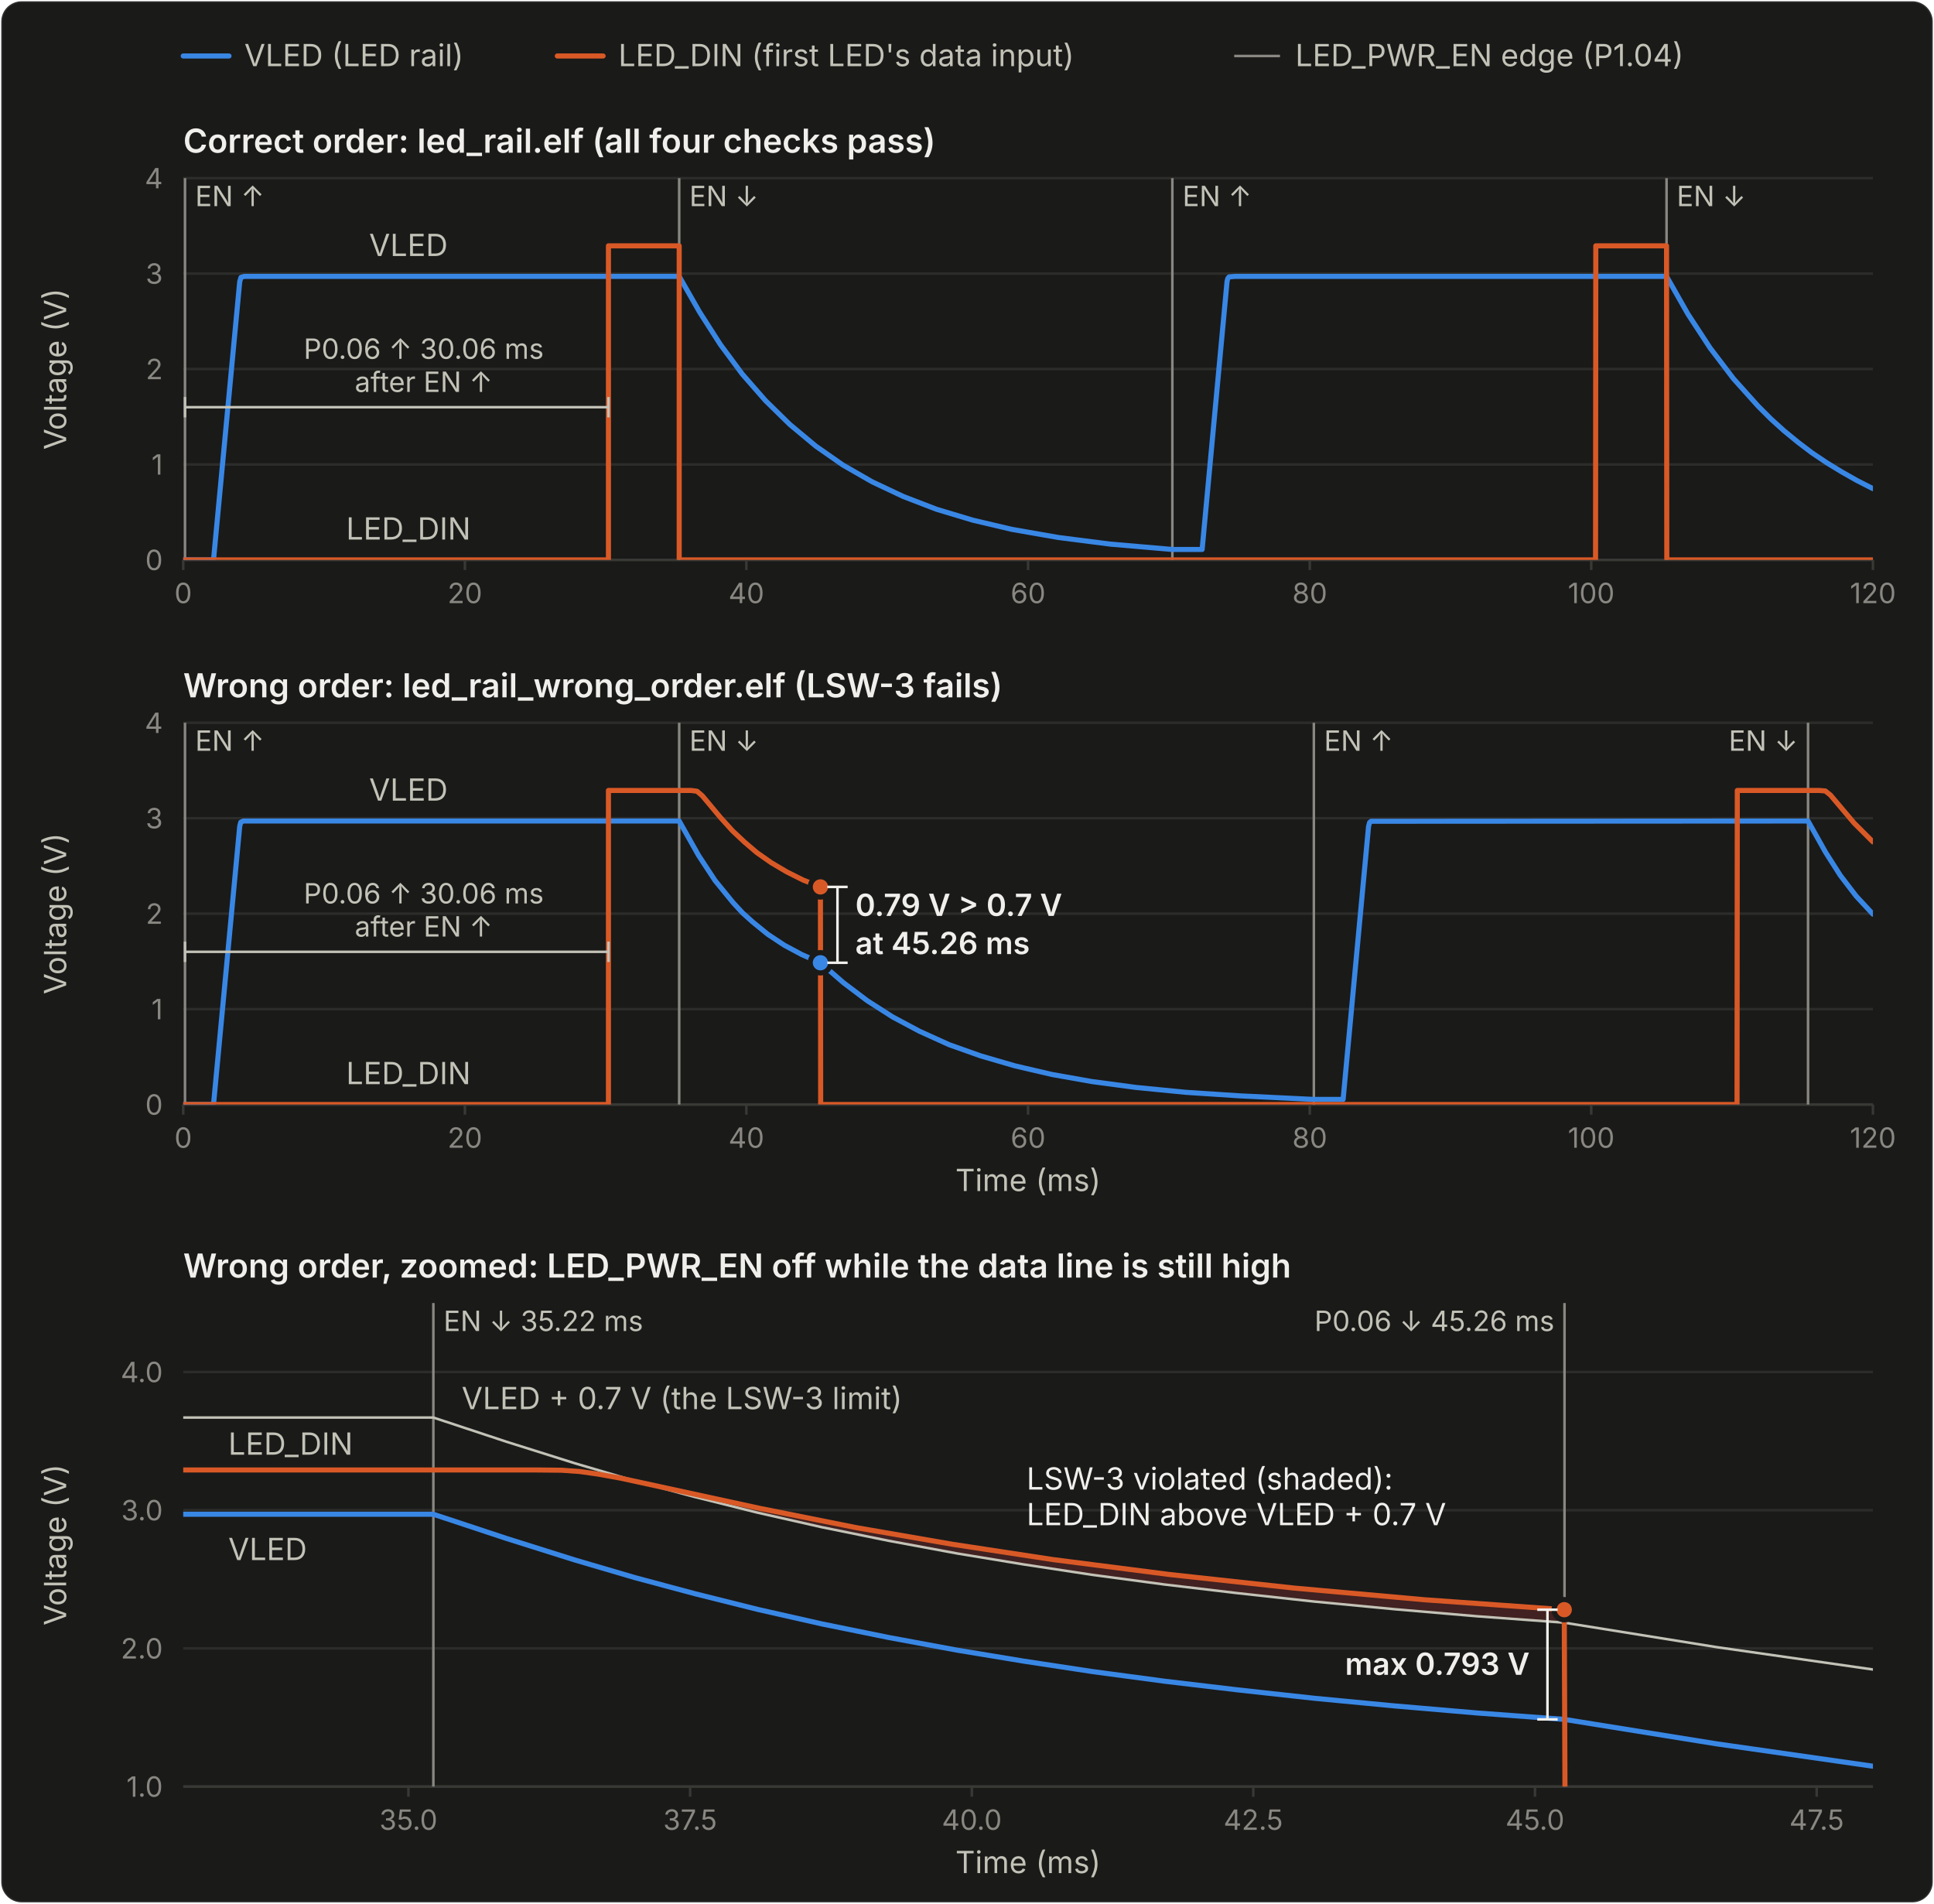
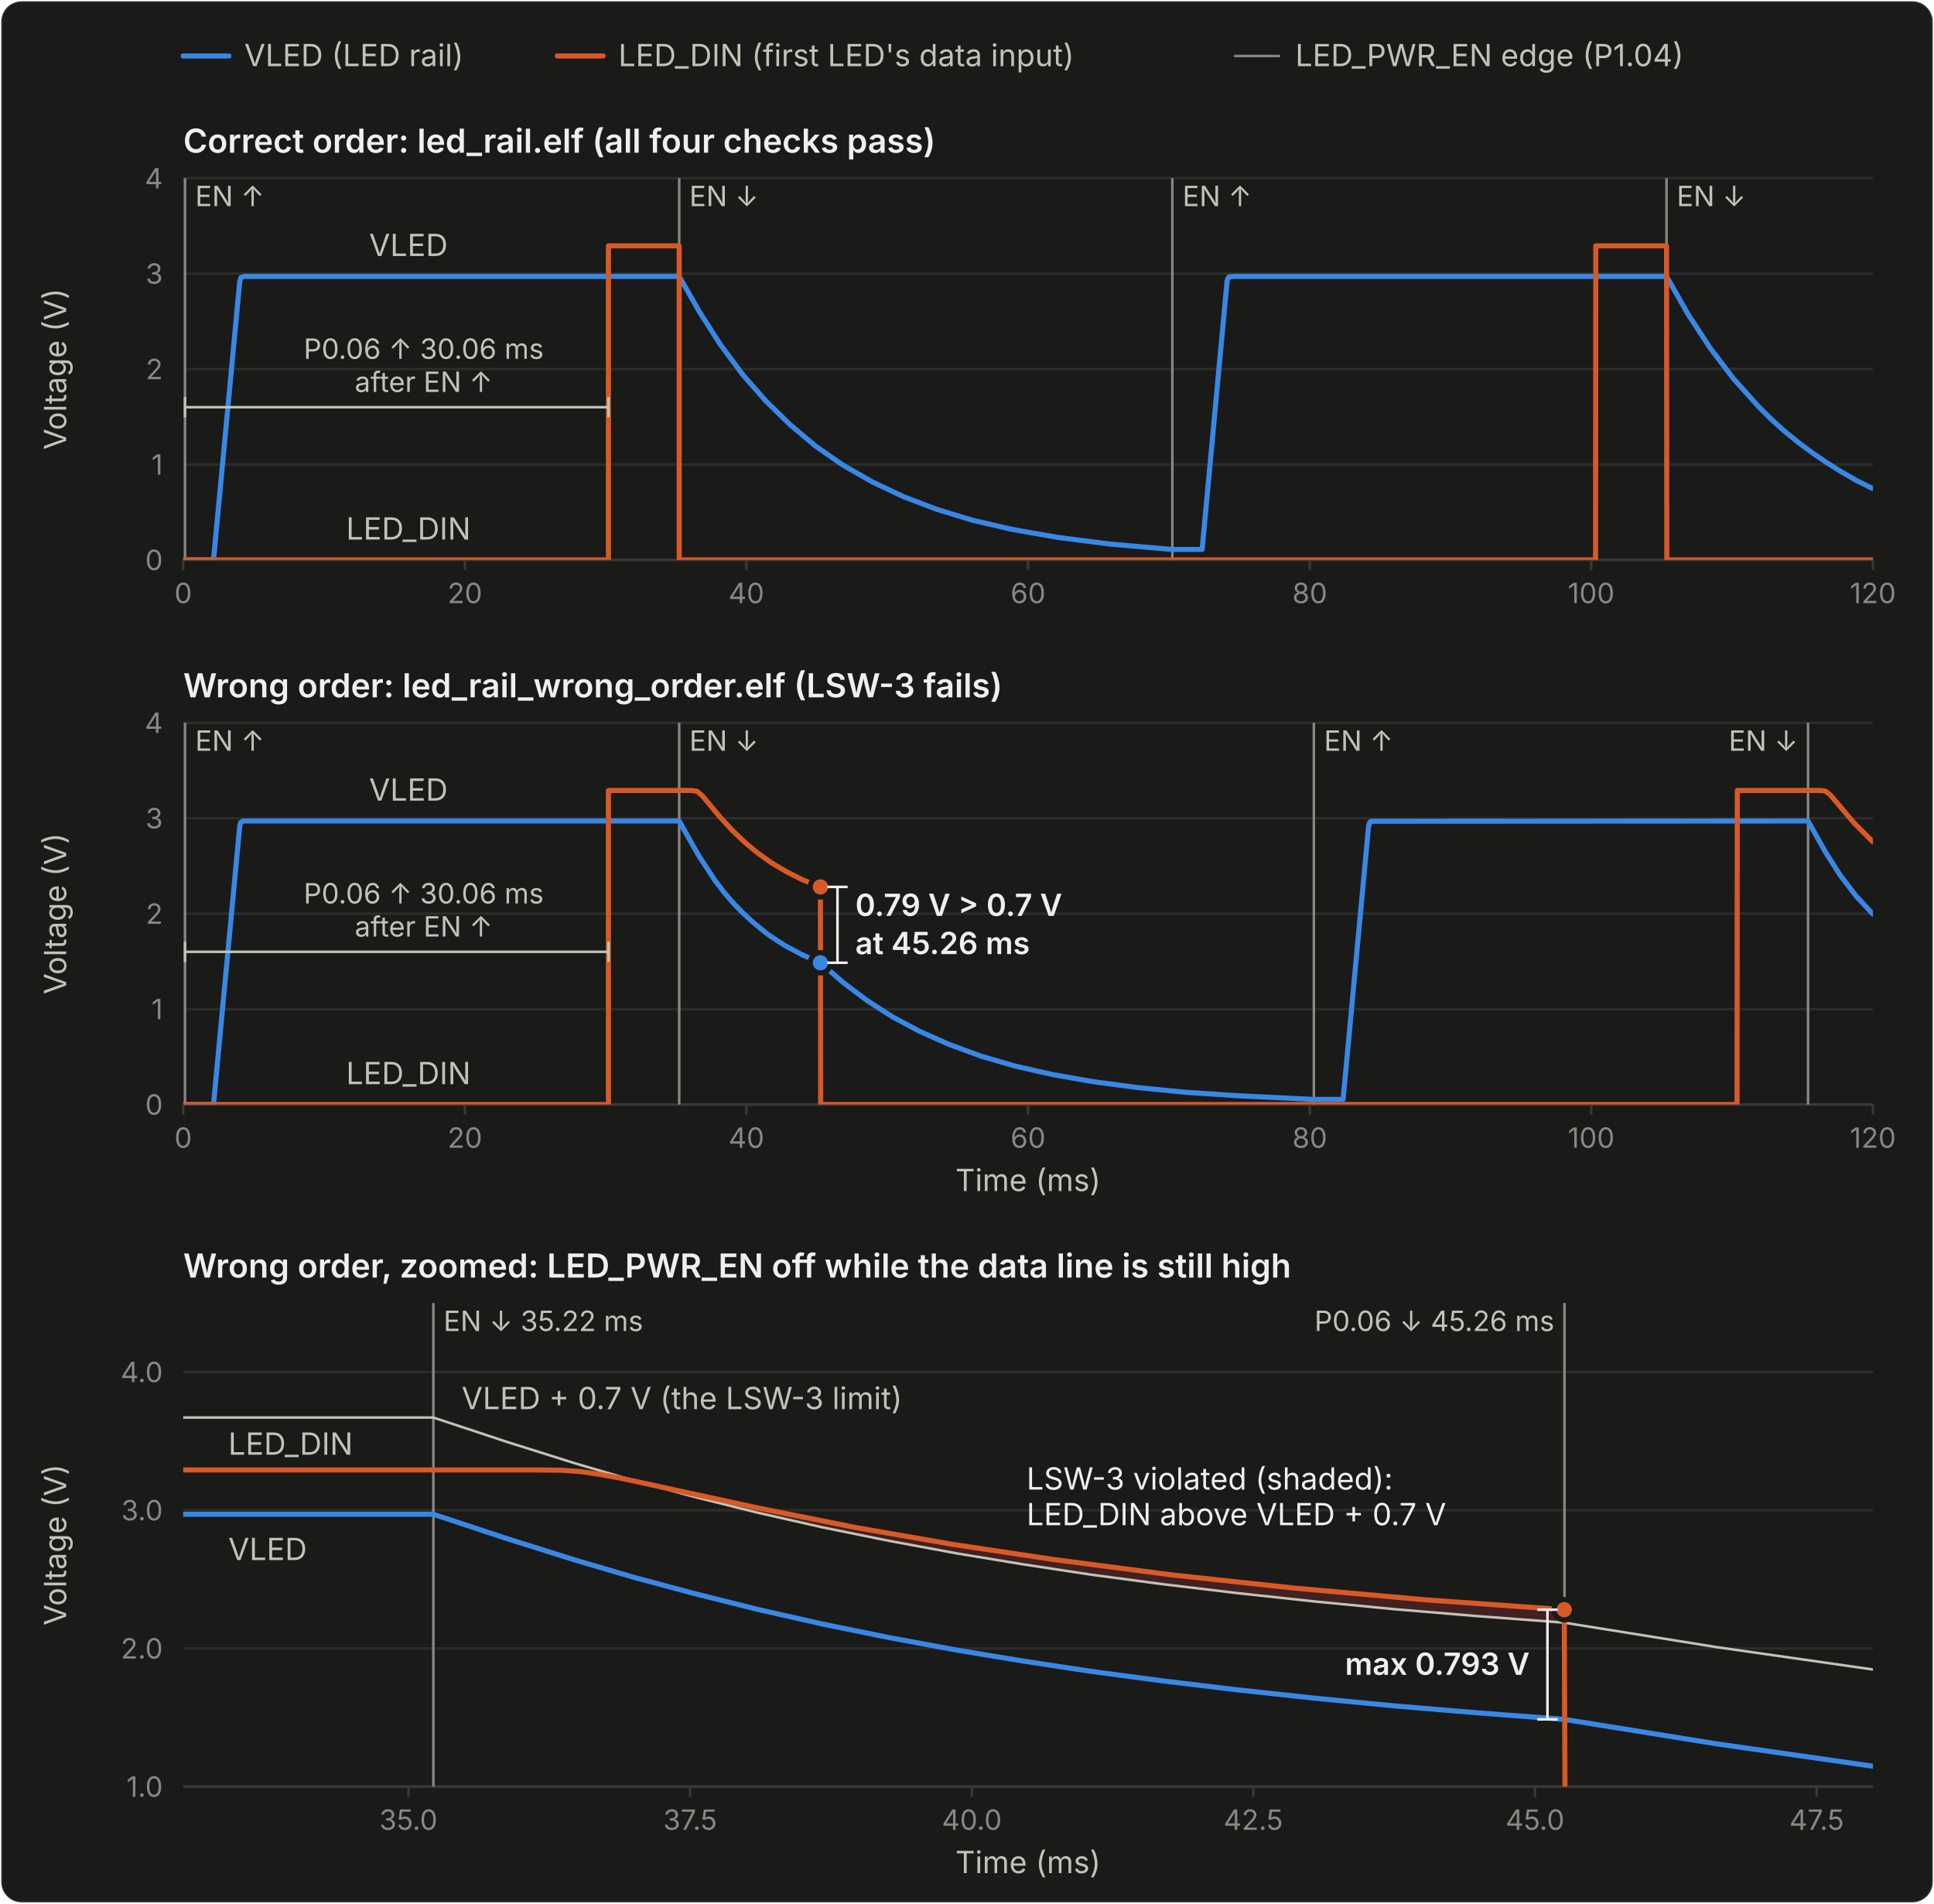
<svg xmlns="http://www.w3.org/2000/svg" width="760" height="748" viewBox="0 0 760 748" font-family="system-ui, -apple-system, &quot;Segoe UI&quot;, sans-serif" role="img">
  <rect x="0.5" y="0.5" width="759" height="747" rx="8" fill="#1a1a19" stroke="rgba(255,255,255,0.10)" />
  <line x1="72.0" y1="22.0" x2="90.0" y2="22.0" stroke="#3987e5" stroke-width="2" stroke-linecap="round" />
  <text x="96.0" y="26.0" font-size="12" fill="#c3c2b7">VLED (LED rail)</text>
  <line x1="219.0" y1="22.0" x2="237.0" y2="22.0" stroke="#d95926" stroke-width="2" stroke-linecap="round" />
  <text x="243.0" y="26.0" font-size="12" fill="#c3c2b7">LED_DIN (first LED's data input)</text>
  <line x1="485.0" y1="22.0" x2="503.0" y2="22.0" stroke="#898781" stroke-width="1" />
  <text x="509.0" y="26.0" font-size="12" fill="#c3c2b7">LED_PWR_EN edge (P1.04)</text>
  <clipPath id="p1">
    <rect x="72.0" y="70.0" width="664.0" height="150.0" />
  </clipPath>
  <text x="72.0" y="60.0" font-size="13" fill="#f0efec" font-weight="600">Correct order: led_rail.elf (all four checks pass)</text>
  <line x1="72.0" y1="220.0" x2="736.0" y2="220.0" stroke="#2c2c2a" stroke-width="1" />
  <text x="64.0" y="224.0" font-size="11" fill="#898781" text-anchor="end">0</text>
  <line x1="72.0" y1="182.5" x2="736.0" y2="182.5" stroke="#2c2c2a" stroke-width="1" />
  <text x="64.0" y="186.5" font-size="11" fill="#898781" text-anchor="end">1</text>
  <line x1="72.0" y1="145.0" x2="736.0" y2="145.0" stroke="#2c2c2a" stroke-width="1" />
  <text x="64.0" y="149.0" font-size="11" fill="#898781" text-anchor="end">2</text>
  <line x1="72.0" y1="107.5" x2="736.0" y2="107.5" stroke="#2c2c2a" stroke-width="1" />
  <text x="64.0" y="111.5" font-size="11" fill="#898781" text-anchor="end">3</text>
  <line x1="72.0" y1="70.0" x2="736.0" y2="70.0" stroke="#2c2c2a" stroke-width="1" />
  <text x="64.0" y="74.0" font-size="11" fill="#898781" text-anchor="end">4</text>
  <line x1="72.0" y1="220.0" x2="736.0" y2="220.0" stroke="#383835" stroke-width="1" />
  <line x1="72.0" y1="220.0" x2="72.0" y2="224.0" stroke="#383835" stroke-width="1" />
  <text x="72.0" y="237.0" font-size="11" fill="#898781" text-anchor="middle">0</text>
  <line x1="182.7" y1="220.0" x2="182.7" y2="224.0" stroke="#383835" stroke-width="1" />
  <text x="182.7" y="237.0" font-size="11" fill="#898781" text-anchor="middle">20</text>
  <line x1="293.3" y1="220.0" x2="293.3" y2="224.0" stroke="#383835" stroke-width="1" />
  <text x="293.3" y="237.0" font-size="11" fill="#898781" text-anchor="middle">40</text>
  <line x1="404.0" y1="220.0" x2="404.0" y2="224.0" stroke="#383835" stroke-width="1" />
  <text x="404.0" y="237.0" font-size="11" fill="#898781" text-anchor="middle">60</text>
  <line x1="514.7" y1="220.0" x2="514.7" y2="224.0" stroke="#383835" stroke-width="1" />
  <text x="514.7" y="237.0" font-size="11" fill="#898781" text-anchor="middle">80</text>
  <line x1="625.3" y1="220.0" x2="625.3" y2="224.0" stroke="#383835" stroke-width="1" />
  <text x="625.3" y="237.0" font-size="11" fill="#898781" text-anchor="middle">100</text>
  <line x1="736.0" y1="220.0" x2="736.0" y2="224.0" stroke="#383835" stroke-width="1" />
  <text x="736.0" y="237.0" font-size="11" fill="#898781" text-anchor="middle">120</text>
  <text x="26.0" y="145.0" font-size="12" fill="#c3c2b7" text-anchor="middle" transform="rotate(-90 26.0 145.0)">Voltage (V)</text>
  <line x1="72.7" y1="70.0" x2="72.7" y2="220.0" stroke="#898781" stroke-width="1" />
  <text x="76.7" y="81.0" font-size="11" fill="#c3c2b7">EN ↑</text>
  <line x1="266.9" y1="70.0" x2="266.9" y2="220.0" stroke="#898781" stroke-width="1" />
  <text x="270.9" y="81.0" font-size="11" fill="#c3c2b7">EN ↓</text>
  <line x1="460.7" y1="70.0" x2="460.7" y2="220.0" stroke="#898781" stroke-width="1" />
  <text x="464.7" y="81.0" font-size="11" fill="#c3c2b7">EN ↑</text>
  <line x1="654.9" y1="70.0" x2="654.9" y2="220.0" stroke="#898781" stroke-width="1" />
  <text x="658.9" y="81.0" font-size="11" fill="#c3c2b7">EN ↓</text>
-   <path d="M72.0 220.0 L83.2 220.0 L83.7 219.7 L84.0 219.0 L94.2 110.7 L94.7 109.0 L96.0 108.6 L266.9 108.6 L274.9 122.6 L283.1 135.4 L291.7 147.0 L300.8 157.4 L310.4 166.8 L320.6 175.3 L331.2 182.7 L342.7 189.3 L355.0 195.1 L368.0 200.1 L382.3 204.4 L397.6 208.0 L415.9 211.2 L436.3 213.8 L460.7 215.9 L472.4 215.9 L482.2 110.5 L482.5 109.4 L483.0 108.8 L485.3 108.6 L654.9 108.6 L663.3 123.4 L672.0 136.7 L681.2 148.8 L690.9 159.6 L695.9 164.6 L701.1 169.3 L706.6 173.8 L712.0 177.9 L717.8 181.8 L723.7 185.4 L729.7 188.8 L736.0 192.0" fill="none" stroke="#3987e5" stroke-width="2" stroke-linejoin="round" stroke-linecap="round" clip-path="url(#p1)" />
+   <path d="M72.0 220.0 L83.2 220.0 L83.7 219.7 L84.0 219.0 L94.2 110.7 L94.7 109.0 L96.0 108.6 L266.9 108.6 L274.9 122.6 L283.1 135.4 L291.7 147.0 L300.8 157.4 L310.4 166.8 L320.5 175.3 L331.3 182.8 L342.7 189.3 L354.9 195.1 L368.0 200.1 L382.1 204.4 L397.6 208.0 L415.9 211.2 L436.3 213.8 L460.7 215.9 L472.4 215.9 L482.2 110.5 L482.5 109.4 L483.0 108.8 L485.2 108.6 L654.9 108.6 L663.3 123.4 L672.0 136.7 L681.2 148.8 L690.9 159.6 L695.9 164.6 L701.1 169.3 L706.5 173.7 L712.0 177.8 L717.7 181.7 L723.6 185.4 L729.7 188.9 L736.0 192.0" fill="none" stroke="#3987e5" stroke-width="2" stroke-linejoin="round" stroke-linecap="round" clip-path="url(#p1)" />
  <path d="M72.0 220.0 L239.1 220.0 L239.1 96.6 L266.9 96.6 L266.9 220.0 L627.0 220.0 L627.1 96.6 L627.4 96.6 L654.9 96.6 L655.0 220.0 L736.0 220.0" fill="none" stroke="#d95926" stroke-width="2" stroke-linejoin="round" stroke-linecap="round" clip-path="url(#p1)" />
  <line x1="72.7" y1="160.0" x2="239.1" y2="160.0" stroke="#c3c2b7" stroke-width="1" />
  <line x1="72.7" y1="156.0" x2="72.7" y2="164.0" stroke="#c3c2b7" stroke-width="1" />
  <line x1="239.1" y1="156.0" x2="239.1" y2="164.0" stroke="#c3c2b7" stroke-width="1" />
  <text x="166.5" y="154.0" font-size="11" fill="#c3c2b7" text-anchor="middle">after EN ↑</text>
  <text x="166.5" y="141.0" font-size="11" fill="#c3c2b7" text-anchor="middle">P0.06 ↑ 30.06 ms</text>
  <text x="160.5" y="100.6" font-size="12" fill="#c3c2b7" text-anchor="middle">VLED</text>
  <text x="160.5" y="212.0" font-size="12" fill="#c3c2b7" text-anchor="middle">LED_DIN</text>
  <clipPath id="p2">
    <rect x="72.0" y="284.0" width="664.0" height="150.0" />
  </clipPath>
  <text x="72.0" y="274.0" font-size="13" fill="#f0efec" font-weight="600">Wrong order: led_rail_wrong_order.elf (LSW-3 fails)</text>
  <line x1="72.0" y1="434.0" x2="736.0" y2="434.0" stroke="#2c2c2a" stroke-width="1" />
  <text x="64.0" y="438.0" font-size="11" fill="#898781" text-anchor="end">0</text>
  <line x1="72.0" y1="396.5" x2="736.0" y2="396.5" stroke="#2c2c2a" stroke-width="1" />
  <text x="64.0" y="400.5" font-size="11" fill="#898781" text-anchor="end">1</text>
  <line x1="72.0" y1="359.0" x2="736.0" y2="359.0" stroke="#2c2c2a" stroke-width="1" />
  <text x="64.0" y="363.0" font-size="11" fill="#898781" text-anchor="end">2</text>
  <line x1="72.0" y1="321.5" x2="736.0" y2="321.5" stroke="#2c2c2a" stroke-width="1" />
  <text x="64.0" y="325.5" font-size="11" fill="#898781" text-anchor="end">3</text>
  <line x1="72.0" y1="284.0" x2="736.0" y2="284.0" stroke="#2c2c2a" stroke-width="1" />
  <text x="64.0" y="288.0" font-size="11" fill="#898781" text-anchor="end">4</text>
  <line x1="72.0" y1="434.0" x2="736.0" y2="434.0" stroke="#383835" stroke-width="1" />
  <line x1="72.0" y1="434.0" x2="72.0" y2="438.0" stroke="#383835" stroke-width="1" />
  <text x="72.0" y="451.0" font-size="11" fill="#898781" text-anchor="middle">0</text>
  <line x1="182.7" y1="434.0" x2="182.7" y2="438.0" stroke="#383835" stroke-width="1" />
  <text x="182.7" y="451.0" font-size="11" fill="#898781" text-anchor="middle">20</text>
  <line x1="293.3" y1="434.0" x2="293.3" y2="438.0" stroke="#383835" stroke-width="1" />
  <text x="293.3" y="451.0" font-size="11" fill="#898781" text-anchor="middle">40</text>
  <line x1="404.0" y1="434.0" x2="404.0" y2="438.0" stroke="#383835" stroke-width="1" />
  <text x="404.0" y="451.0" font-size="11" fill="#898781" text-anchor="middle">60</text>
  <line x1="514.7" y1="434.0" x2="514.7" y2="438.0" stroke="#383835" stroke-width="1" />
  <text x="514.7" y="451.0" font-size="11" fill="#898781" text-anchor="middle">80</text>
  <line x1="625.3" y1="434.0" x2="625.3" y2="438.0" stroke="#383835" stroke-width="1" />
  <text x="625.3" y="451.0" font-size="11" fill="#898781" text-anchor="middle">100</text>
  <line x1="736.0" y1="434.0" x2="736.0" y2="438.0" stroke="#383835" stroke-width="1" />
  <text x="736.0" y="451.0" font-size="11" fill="#898781" text-anchor="middle">120</text>
  <text x="404.0" y="468.0" font-size="12" fill="#c3c2b7" text-anchor="middle">Time (ms)</text>
  <text x="26.0" y="359.0" font-size="12" fill="#c3c2b7" text-anchor="middle" transform="rotate(-90 26.0 359.0)">Voltage (V)</text>
  <line x1="72.7" y1="284.0" x2="72.7" y2="434.0" stroke="#898781" stroke-width="1" />
  <text x="76.7" y="295.0" font-size="11" fill="#c3c2b7">EN ↑</text>
  <line x1="266.9" y1="284.0" x2="266.9" y2="434.0" stroke="#898781" stroke-width="1" />
  <text x="270.9" y="295.0" font-size="11" fill="#c3c2b7">EN ↓</text>
  <line x1="516.3" y1="284.0" x2="516.3" y2="434.0" stroke="#898781" stroke-width="1" />
  <text x="520.3" y="295.0" font-size="11" fill="#c3c2b7">EN ↑</text>
  <line x1="710.5" y1="284.0" x2="710.5" y2="434.0" stroke="#898781" stroke-width="1" />
  <text x="706.5" y="295.0" font-size="11" fill="#c3c2b7" text-anchor="end">EN ↓</text>
-   <path d="M72.0 434.0 L83.2 434.0 L83.7 433.7 L84.0 433.0 L94.2 324.7 L94.6 323.1 L95.6 322.6 L266.9 322.6 L274.5 336.1 L281.0 346.0 L288.1 354.7 L291.8 358.7 L295.8 362.3 L301.7 367.1 L308.2 371.4 L315.1 375.1 L322.4 378.3 L331.4 386.1 L340.8 393.2 L350.8 399.6 L361.3 405.2 L373.0 410.5 L385.4 414.9 L398.8 418.8 L413.4 422.2 L429.2 425.0 L446.5 427.3 L465.9 429.2 L487.3 430.6 L516.3 432.0 L527.8 432.0 L537.8 324.7 L538.2 323.2 L538.8 322.7 L710.5 322.6 L717.4 334.9 L723.2 344.0 L729.4 352.1 L736.0 359.2" fill="none" stroke="#3987e5" stroke-width="2" stroke-linejoin="round" stroke-linecap="round" clip-path="url(#p2)" />
-   <path d="M72.0 434.0 L239.1 434.0 L239.1 310.6 L271.6 310.6 L273.9 310.9 L276.0 312.7 L283.1 321.2 L287.9 326.5 L292.6 330.9 L297.4 335.0 L303.1 339.0 L309.2 342.6 L315.6 345.8 L322.4 348.5 L322.5 434.0 L682.6 434.0 L682.7 310.6 L715.0 310.6 L717.3 310.8 L719.3 312.4 L728.6 323.4 L736.0 330.8" fill="none" stroke="#d95926" stroke-width="2" stroke-linejoin="round" stroke-linecap="round" clip-path="url(#p2)" />
+   <path d="M72.0 434.0 L83.2 434.0 L83.7 433.7 L84.0 433.0 L94.2 324.7 L94.6 323.1 L95.6 322.6 L266.9 322.6 L274.5 336.1 L281.0 346.0 L284.5 350.6 L288.1 354.8 L291.9 358.7 L295.8 362.3 L301.8 367.2 L308.2 371.4 L315.1 375.1 L322.4 378.3 L331.4 386.1 L340.8 393.2 L350.8 399.6 L361.3 405.2 L373.0 410.4 L385.5 415.0 L398.9 418.9 L413.5 422.2 L429.4 425.0 L446.7 427.3 L465.9 429.2 L487.3 430.6 L516.3 432.0 L527.8 432.0 L537.8 324.7 L538.2 323.2 L538.8 322.7 L710.5 322.6 L717.4 334.9 L723.2 344.0 L729.4 352.1 L736.0 359.2" fill="none" stroke="#3987e5" stroke-width="2" stroke-linejoin="round" stroke-linecap="round" clip-path="url(#p2)" />
+   <path d="M72.0 434.0 L239.1 434.0 L239.1 310.6 L271.6 310.6 L273.9 310.9 L276.0 312.7 L283.0 321.1 L287.9 326.4 L292.5 330.8 L297.4 334.9 L303.1 339.0 L309.2 342.6 L315.6 345.8 L322.4 348.5 L322.5 434.0 L682.6 434.0 L682.7 310.6 L715.0 310.6 L717.3 310.8 L719.3 312.4 L728.7 323.5 L736.0 330.8" fill="none" stroke="#d95926" stroke-width="2" stroke-linejoin="round" stroke-linecap="round" clip-path="url(#p2)" />
  <line x1="72.7" y1="374.0" x2="239.1" y2="374.0" stroke="#c3c2b7" stroke-width="1" />
  <line x1="72.7" y1="370.0" x2="72.7" y2="378.0" stroke="#c3c2b7" stroke-width="1" />
  <line x1="239.1" y1="370.0" x2="239.1" y2="378.0" stroke="#c3c2b7" stroke-width="1" />
  <text x="166.5" y="368.0" font-size="11" fill="#c3c2b7" text-anchor="middle">after EN ↑</text>
  <text x="166.5" y="355.0" font-size="11" fill="#c3c2b7" text-anchor="middle">P0.06 ↑ 30.06 ms</text>
  <text x="160.5" y="314.6" font-size="12" fill="#c3c2b7" text-anchor="middle">VLED</text>
  <text x="160.5" y="426.0" font-size="12" fill="#c3c2b7" text-anchor="middle">LED_DIN</text>
  <circle cx="322.4" cy="348.5" r="4" fill="#d95926" stroke="#1a1a19" stroke-width="2" />
  <circle cx="322.4" cy="378.3" r="4" fill="#3987e5" stroke="#1a1a19" stroke-width="2" />
  <line x1="329.1" y1="378.3" x2="329.1" y2="348.5" stroke="#f0efec" stroke-width="1" />
  <line x1="325.1" y1="378.3" x2="333.1" y2="378.3" stroke="#f0efec" stroke-width="1" />
  <line x1="325.1" y1="348.5" x2="333.1" y2="348.5" stroke="#f0efec" stroke-width="1" />
  <text x="336.1" y="359.9" font-size="12" fill="#f0efec" font-weight="600">0.79 V &gt; 0.7 V</text>
  <text x="336.1" y="374.9" font-size="12" fill="#f0efec" font-weight="600">at 45.26 ms</text>
  <clipPath id="p3">
    <rect x="72.0" y="512.0" width="664.0" height="190.0" />
  </clipPath>
  <text x="72.0" y="502.0" font-size="13" fill="#f0efec" font-weight="600">Wrong order, zoomed: LED_PWR_EN off while the data line is still high</text>
  <line x1="72.0" y1="702.0" x2="736.0" y2="702.0" stroke="#2c2c2a" stroke-width="1" />
  <text x="64.0" y="706.0" font-size="11" fill="#898781" text-anchor="end">1.0</text>
  <line x1="72.0" y1="647.7" x2="736.0" y2="647.7" stroke="#2c2c2a" stroke-width="1" />
  <text x="64.0" y="651.7" font-size="11" fill="#898781" text-anchor="end">2.0</text>
  <line x1="72.0" y1="593.4" x2="736.0" y2="593.4" stroke="#2c2c2a" stroke-width="1" />
  <text x="64.0" y="597.4" font-size="11" fill="#898781" text-anchor="end">3.0</text>
  <line x1="72.0" y1="539.1" x2="736.0" y2="539.1" stroke="#2c2c2a" stroke-width="1" />
  <text x="64.0" y="543.1" font-size="11" fill="#898781" text-anchor="end">4.0</text>
  <line x1="72.0" y1="702.0" x2="736.0" y2="702.0" stroke="#383835" stroke-width="1" />
  <line x1="160.5" y1="702.0" x2="160.5" y2="706.0" stroke="#383835" stroke-width="1" />
  <text x="160.5" y="719.0" font-size="11" fill="#898781" text-anchor="middle">35.0</text>
  <line x1="271.2" y1="702.0" x2="271.2" y2="706.0" stroke="#383835" stroke-width="1" />
  <text x="271.2" y="719.0" font-size="11" fill="#898781" text-anchor="middle">37.5</text>
  <line x1="381.9" y1="702.0" x2="381.9" y2="706.0" stroke="#383835" stroke-width="1" />
  <text x="381.9" y="719.0" font-size="11" fill="#898781" text-anchor="middle">40.0</text>
  <line x1="492.5" y1="702.0" x2="492.5" y2="706.0" stroke="#383835" stroke-width="1" />
  <text x="492.5" y="719.0" font-size="11" fill="#898781" text-anchor="middle">42.5</text>
  <line x1="603.2" y1="702.0" x2="603.2" y2="706.0" stroke="#383835" stroke-width="1" />
  <text x="603.2" y="719.0" font-size="11" fill="#898781" text-anchor="middle">45.0</text>
  <line x1="713.9" y1="702.0" x2="713.9" y2="706.0" stroke="#383835" stroke-width="1" />
  <text x="713.9" y="719.0" font-size="11" fill="#898781" text-anchor="middle">47.5</text>
  <text x="404.0" y="736.0" font-size="12" fill="#c3c2b7" text-anchor="middle">Time (ms)</text>
  <text x="26.0" y="607.0" font-size="12" fill="#c3c2b7" text-anchor="middle" transform="rotate(-90 26.0 607.0)">Voltage (V)</text>
-   <path d="M251.3 582.4 L299.1 592.8 L336.7 600.3 L377.0 607.2 L418.6 613.5 L463.3 619.1 L510.7 624.2 L560.7 628.6 L614.7 632.5 L614.7 637.6 L558.9 633.3 L507.1 628.3 L458.4 622.7 L412.4 616.3 L369.0 609.1 L348.2 605.2 L327.9 601.1 L307.9 596.7 L288.9 592.2 L269.9 587.4 L251.3 582.4 Z" fill="#d03b3b" fill-opacity="0.22" clip-path="url(#p3)" />
+   <path d="M251.3 582.4 L299.5 592.9 L337.2 600.4 L377.0 607.2 L418.6 613.5 L463.3 619.1 L510.7 624.2 L561.1 628.7 L614.7 632.5 L614.7 637.6 L559.4 633.3 L507.1 628.3 L458.0 622.6 L412.4 616.3 L369.0 609.1 L348.7 605.3 L328.3 601.2 L308.4 596.8 L288.9 592.2 L269.9 587.4 L251.3 582.4 Z" fill="#d03b3b" fill-opacity="0.22" clip-path="url(#p3)" />
  <line x1="170.3" y1="512.0" x2="170.3" y2="702.0" stroke="#898781" stroke-width="1" />
  <text x="174.3" y="523.0" font-size="11" fill="#c3c2b7">EN ↓ 35.22 ms</text>
  <line x1="614.8" y1="512.0" x2="614.8" y2="702.0" stroke="#898781" stroke-width="1" />
  <text x="610.8" y="523.0" font-size="11" fill="#c3c2b7" text-anchor="end">P0.06 ↓ 45.26 ms</text>
-   <path d="M72.0 557.0 L170.3 557.0 L199.0 566.5 L226.0 575.0 L249.5 581.9 L273.0 588.2 L297.8 594.4 L323.0 600.1 L349.1 605.4 L376.1 610.4 L402.2 614.7 L429.2 618.8 L457.6 622.6 L486.3 626.0 L516.4 629.3 L547.9 632.3 L580.6 635.1 L614.7 637.6 L674.5 647.2 L736.0 656.0" fill="none" stroke="#c3c2b7" stroke-width="1" stroke-linejoin="round" stroke-linecap="round" clip-path="url(#p3)" />
-   <path d="M72.0 595.0 L170.3 595.0 L199.0 604.5 L226.0 613.0 L249.5 619.9 L273.0 626.2 L297.8 632.4 L323.0 638.1 L349.1 643.4 L376.1 648.4 L402.2 652.7 L429.2 656.8 L457.6 660.6 L486.3 664.0 L516.4 667.3 L547.9 670.3 L580.6 673.1 L614.7 675.6 L674.5 685.2 L736.0 694.0" fill="none" stroke="#3987e5" stroke-width="2" stroke-linejoin="round" stroke-linecap="round" clip-path="url(#p3)" />
-   <path d="M72.0 577.6 L211.0 577.6 L220.7 577.7 L227.8 578.2 L234.9 579.2 L243.8 580.8 L299.1 592.8 L336.7 600.3 L374.3 606.8 L413.7 612.8 L459.8 618.7 L508.5 624.0 L559.8 628.6 L614.7 632.5 L615.2 756.3 L736.0 756.3" fill="none" stroke="#d95926" stroke-width="2" stroke-linejoin="round" stroke-linecap="round" clip-path="url(#p3)" />
+   <path d="M72.0 557.0 L170.3 557.0 L199.0 566.5 L226.0 575.0 L249.5 581.9 L273.0 588.2 L297.8 594.4 L323.0 600.1 L349.1 605.4 L376.1 610.4 L402.2 614.7 L429.2 618.8 L457.1 622.5 L486.3 626.0 L516.9 629.3 L547.9 632.3 L580.2 635.0 L614.7 637.6 L674.5 647.2 L736.0 656.0" fill="none" stroke="#c3c2b7" stroke-width="1" stroke-linejoin="round" stroke-linecap="round" clip-path="url(#p3)" />
+   <path d="M72.0 595.0 L170.3 595.0 L199.0 604.5 L226.0 613.0 L249.5 619.9 L273.0 626.2 L297.8 632.4 L323.0 638.1 L349.1 643.4 L376.1 648.4 L402.2 652.7 L429.2 656.8 L457.1 660.5 L486.3 664.0 L516.9 667.3 L547.9 670.3 L580.2 673.0 L614.7 675.6 L674.5 685.2 L736.0 694.0" fill="none" stroke="#3987e5" stroke-width="2" stroke-linejoin="round" stroke-linecap="round" clip-path="url(#p3)" />
+   <path d="M72.0 577.6 L211.0 577.6 L220.7 577.7 L227.8 578.2 L234.9 579.2 L243.8 580.8 L299.1 592.8 L336.7 600.3 L374.8 606.9 L414.2 612.8 L460.2 618.8 L508.5 624.0 L559.8 628.6 L614.7 632.5 L615.2 756.3 L736.0 756.3" fill="none" stroke="#d95926" stroke-width="2" stroke-linejoin="round" stroke-linecap="round" clip-path="url(#p3)" />
  <circle cx="614.7" cy="632.5" r="4" fill="#d95926" stroke="#1a1a19" stroke-width="2" />
  <text x="181.4" y="553.7" font-size="12" fill="#c3c2b7">VLED + 0.7 V (the LSW-3 limit)</text>
  <text x="89.7" y="571.6" font-size="12" fill="#c3c2b7">LED_DIN</text>
  <text x="89.7" y="613.0" font-size="12" fill="#c3c2b7">VLED</text>
  <text x="403.4" y="585.3" font-size="12" fill="#f0efec">LSW-3 violated (shaded):</text>
  <text x="403.4" y="599.3" font-size="12" fill="#f0efec">LED_DIN above VLED + 0.7 V</text>
  <line x1="608.1" y1="675.6" x2="608.1" y2="632.5" stroke="#f0efec" stroke-width="1" />
  <line x1="604.1" y1="675.6" x2="612.1" y2="675.6" stroke="#f0efec" stroke-width="1" />
  <line x1="604.1" y1="632.5" x2="612.1" y2="632.5" stroke="#f0efec" stroke-width="1" />
  <text x="601.1" y="658.1" font-size="12" fill="#f0efec" text-anchor="end" font-weight="600">max 0.793 V</text>
</svg>
